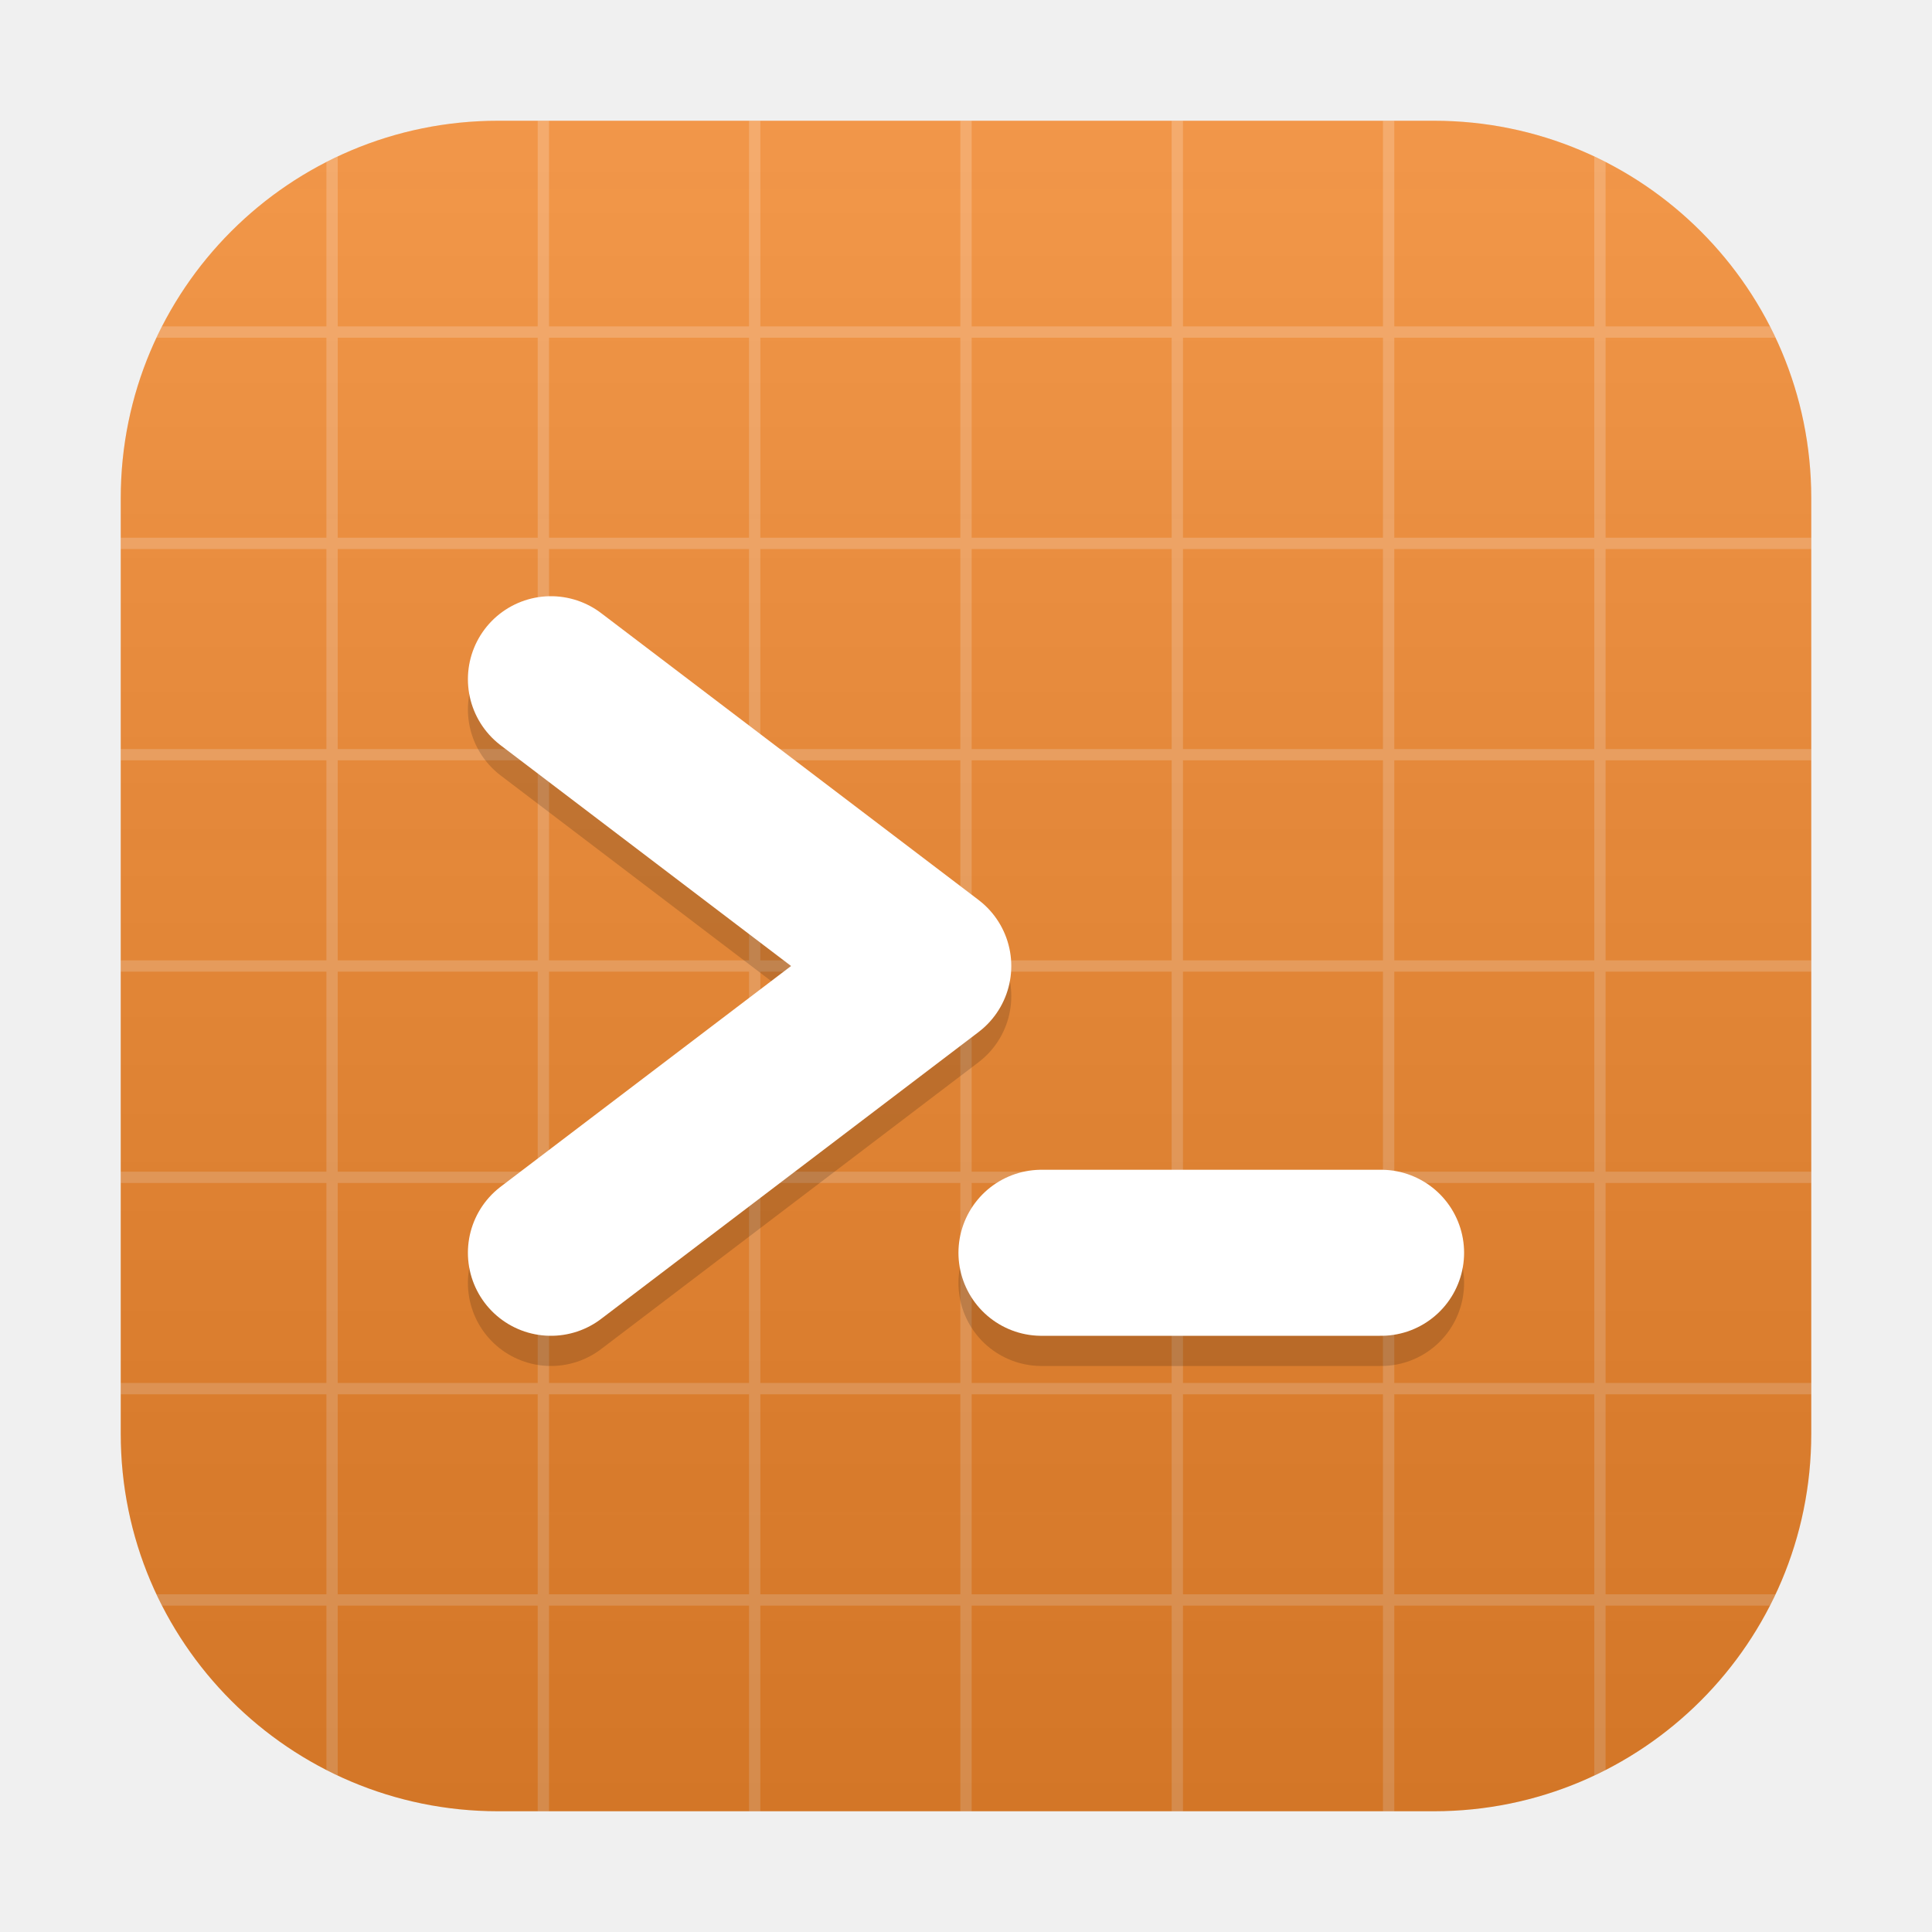
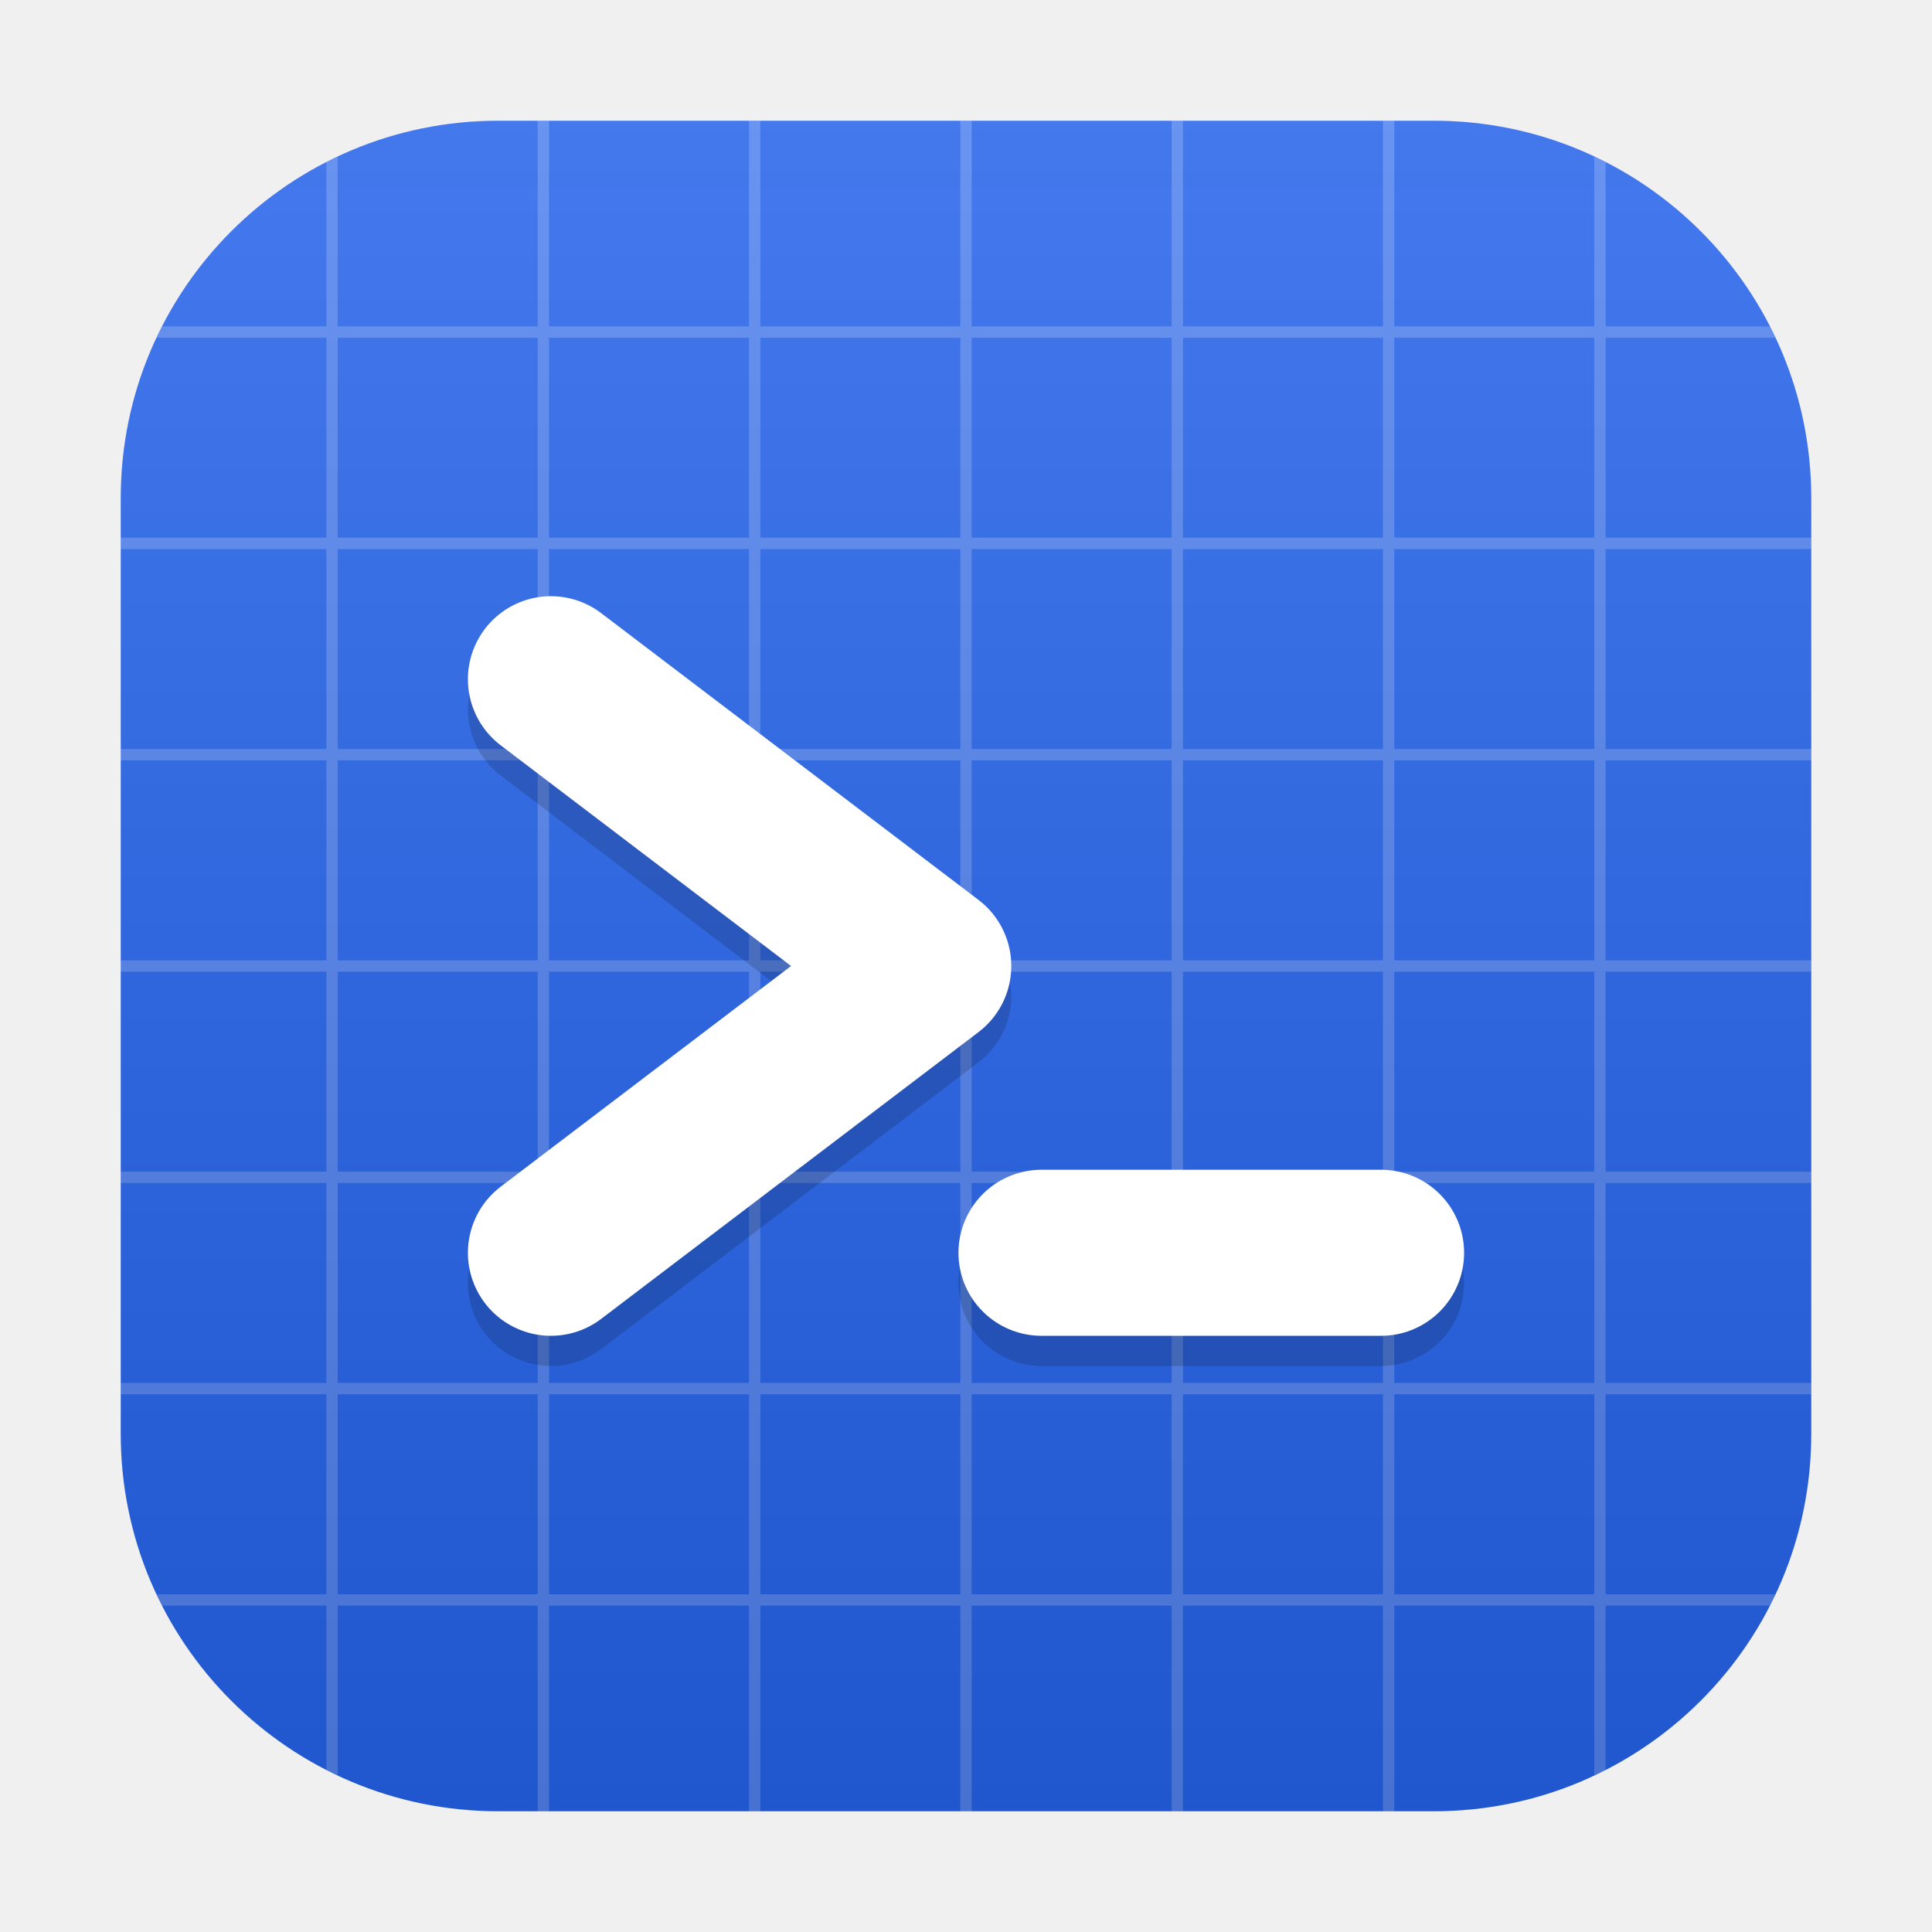
<svg xmlns="http://www.w3.org/2000/svg" viewBox="0 0 512 512" width="512" height="512">
  <defs>
    <clipPath id="tile">
      <rect x="32" y="32" width="448" height="448" rx="100" />
    </clipPath>
    <linearGradient id="light" x1="0" y1="0" x2="0" y2="1">
      <stop offset="0" stop-color="#ffffff" stop-opacity="0.14" />
      <stop offset="1" stop-color="#000000" stop-opacity="0.12" />
    </linearGradient>
  </defs>
  <g clip-path="url(#tile)">
-     <rect x="32" y="32" width="448" height="448" fill="#F0862C" />
+     <rect x="32" y="32" width="448" height="448" fill="#2563EB" />
    <path stroke="#ffffff" stroke-opacity="0.2" stroke-width="3" fill="none" d="M88 32V480 M32 88H480 M144 32V480 M32 144H480 M200 32V480 M32 200H480 M256 32V480 M32 256H480 M312 32V480 M32 312H480 M368 32V480 M32 368H480 M424 32V480 M32 424H480" />
    <rect x="32" y="32" width="448" height="448" fill="url(#light)" />
  </g>
  <g fill="none" stroke-linecap="round" stroke-linejoin="round" stroke-width="44">
    <path stroke="#000000" stroke-opacity="0.16" d="M146 188 L246 264 L146 340 M276 340 H366" />
    <path stroke="#ffffff" d="M146 180 L246 256 L146 332 M276 332 H366" />
  </g>
</svg>
